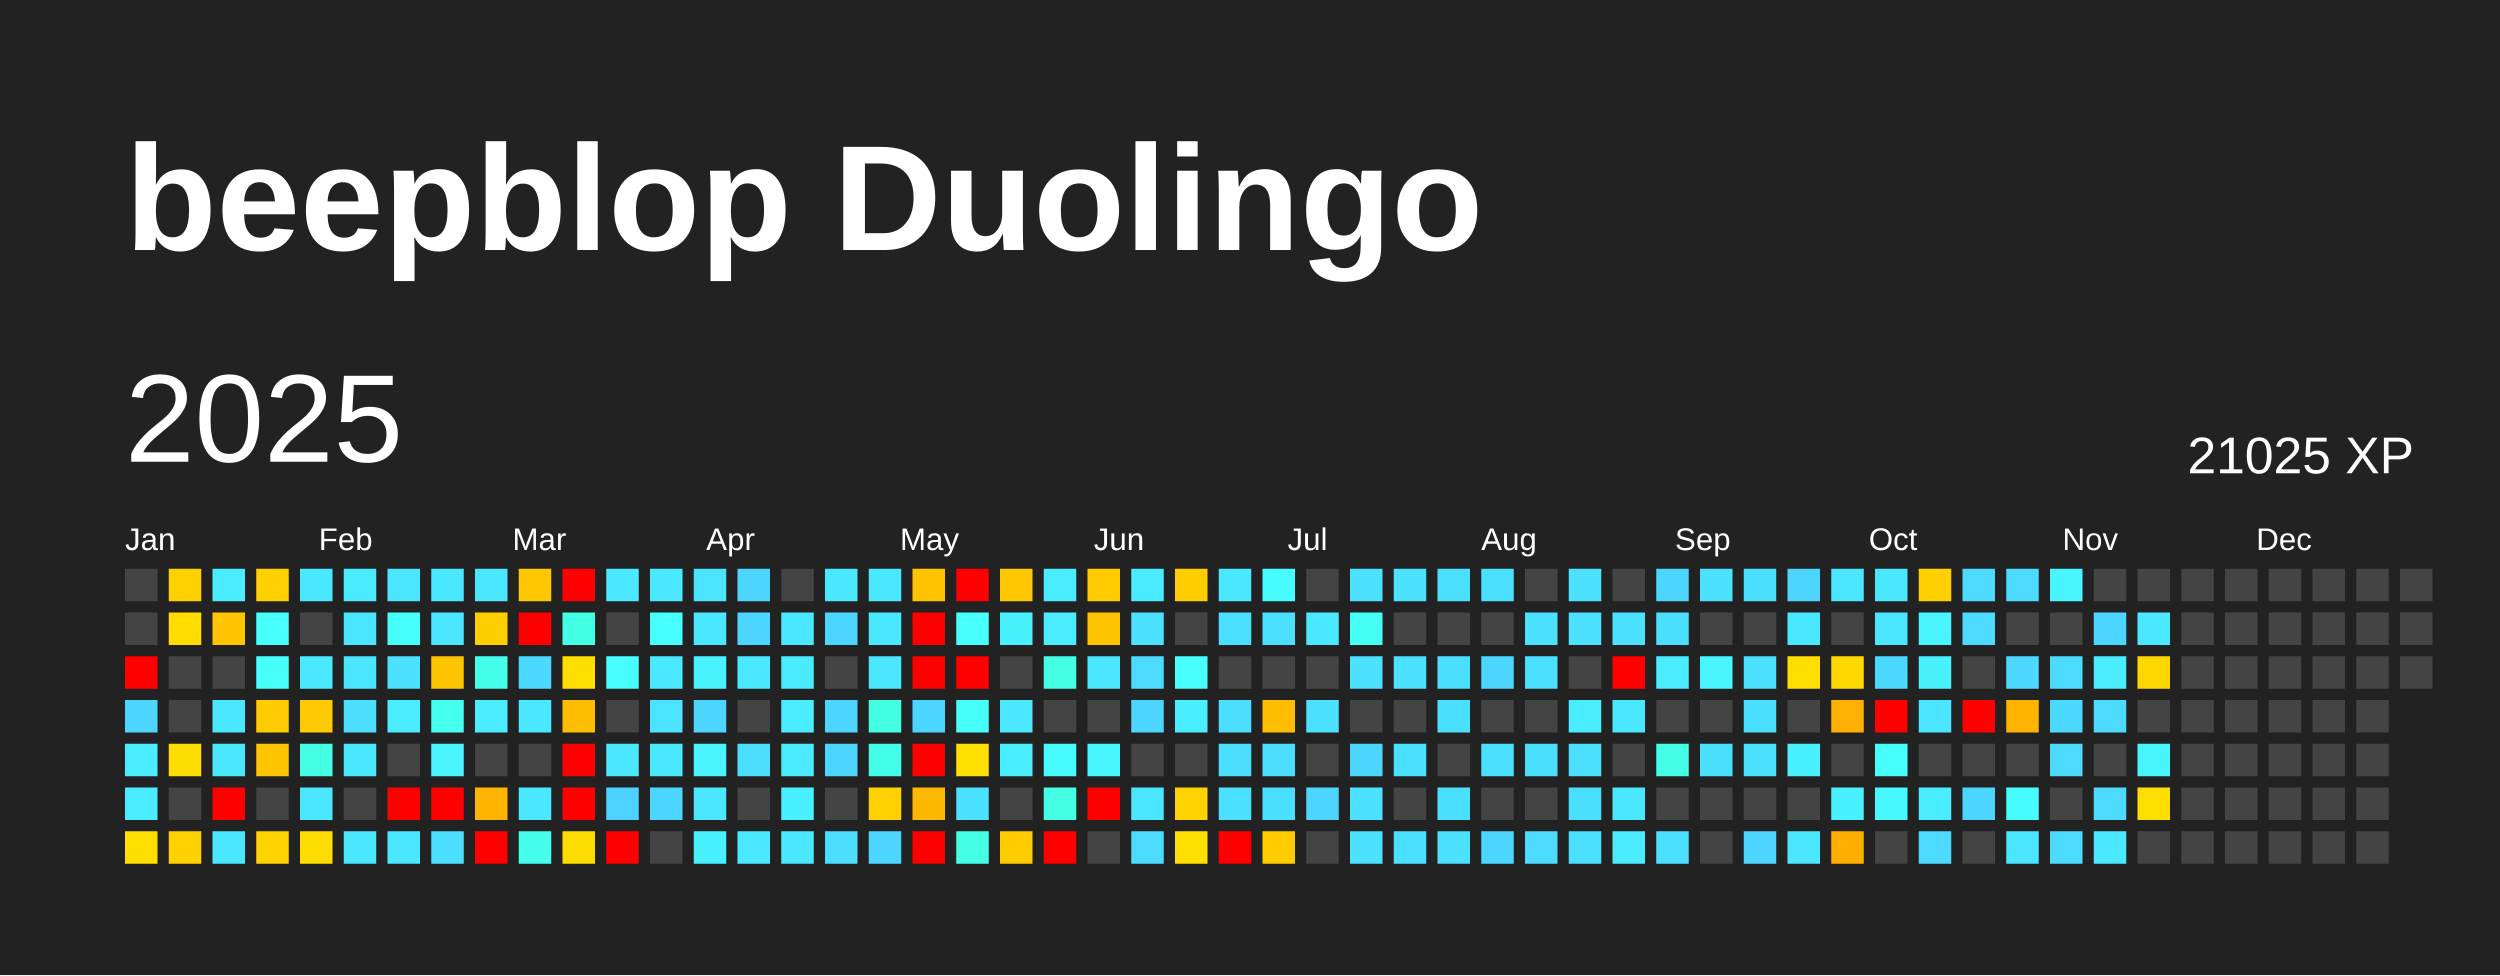
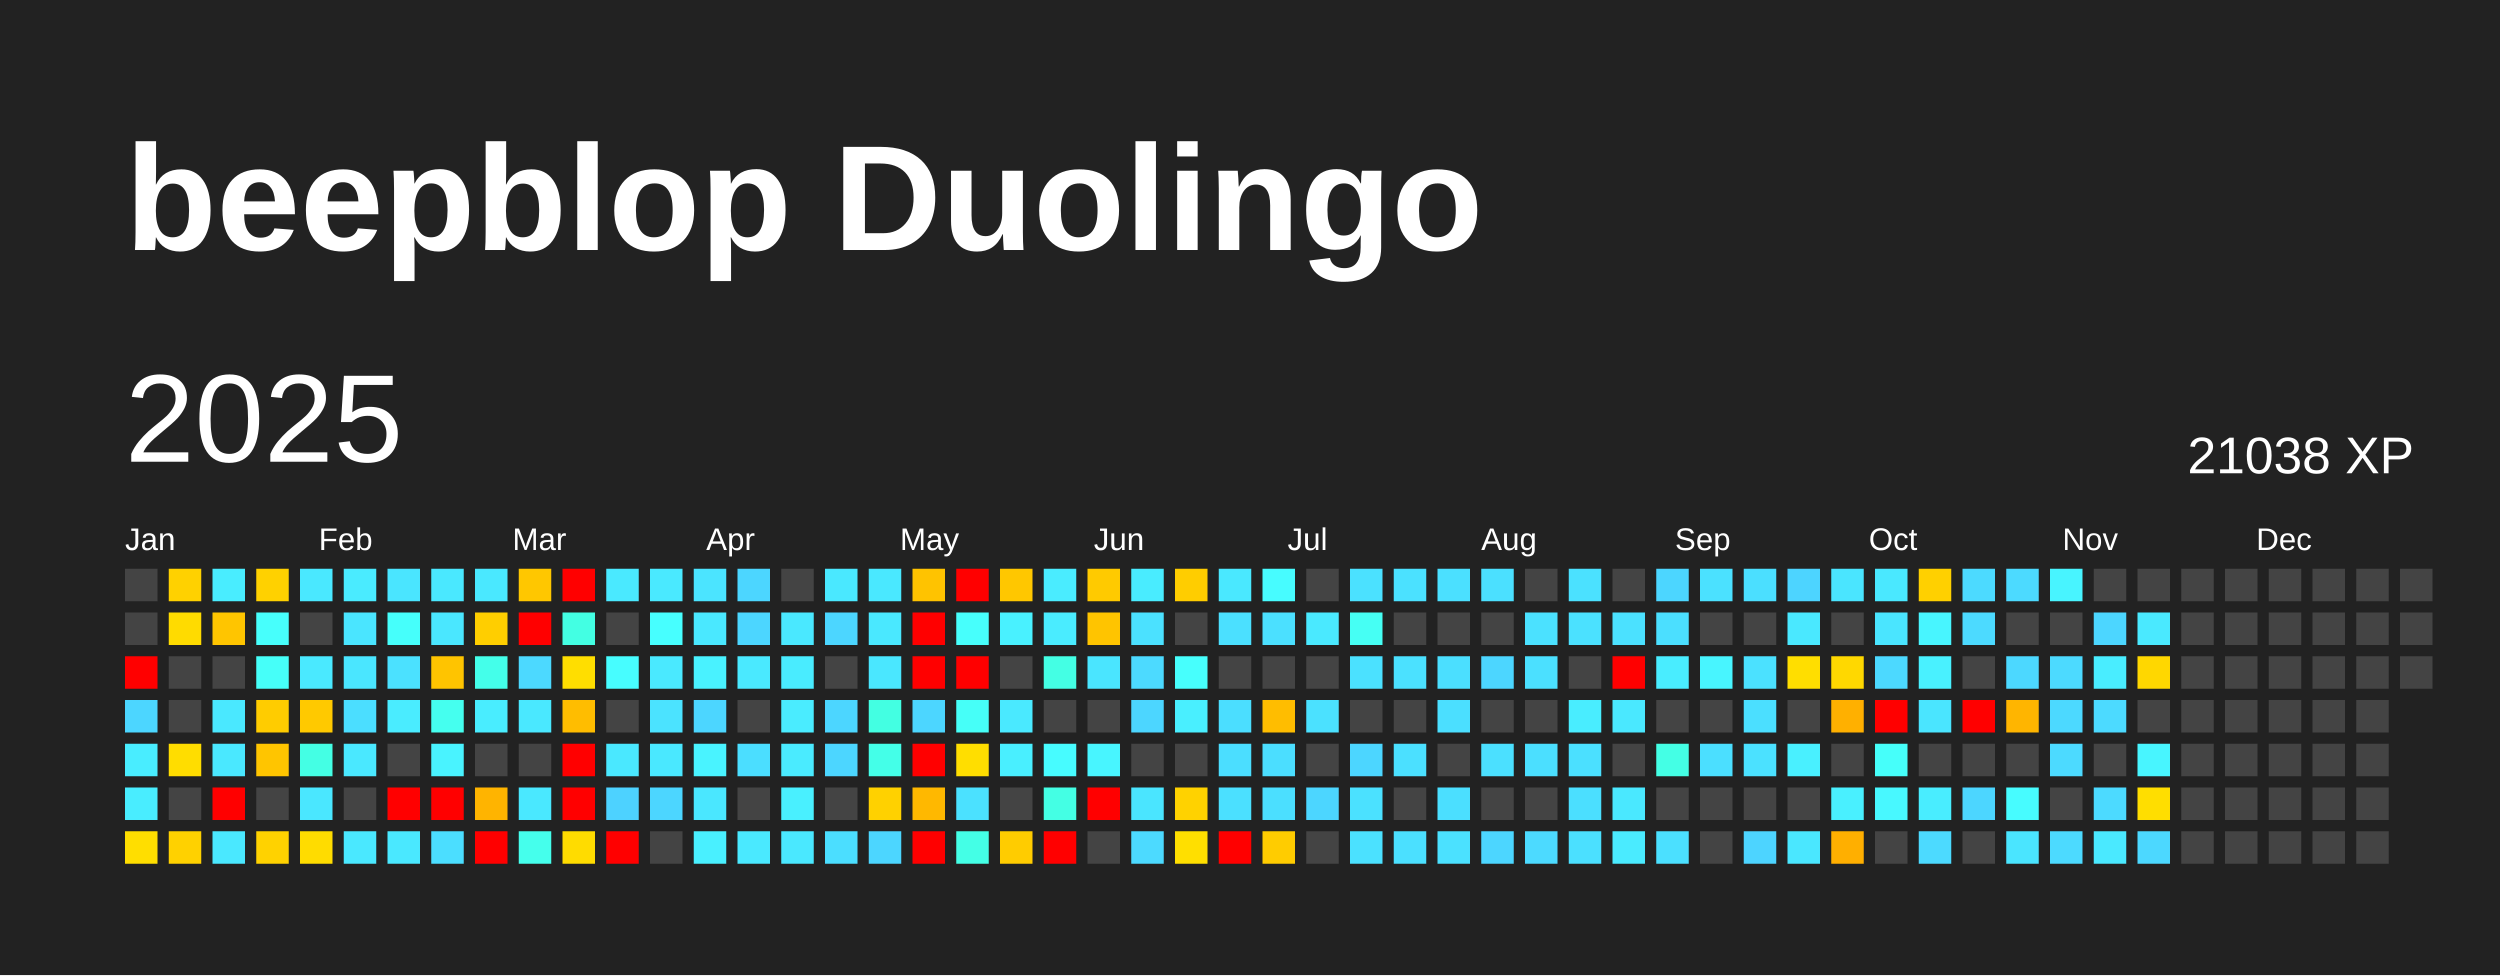
<svg xmlns="http://www.w3.org/2000/svg" baseProfile="full" height="78mm" version="1.1" viewBox="0,0,200,78" width="200mm">
  <defs />
  <rect fill="#222222" height="78" width="200" x="0" y="0" />
  <text fill="#FFFFFF" style="font-size:12px; font-family:Arial; font-weight:bold;" x="10" y="20">beepblop Duolingo</text>
  <text dominant-baseline="hanging" fill="#FFFFFF" style="font-size:10.0px; font-family:Arial;" x="10" y="30">2025</text>
-   <text dominant-baseline="hanging" fill="#FFFFFF" style="font-size:4.125px; font-family:Arial;" x="175" y="35">21025 XP</text>
+   <text dominant-baseline="hanging" fill="#FFFFFF" style="font-size:4.125px; font-family:Arial;" x="175" y="35">21038 XP</text>
  <text fill="#FFFFFF" style="font-size:2.5px; font-family:Arial" x="10.0" y="44">Jan</text>
  <text fill="#FFFFFF" style="font-size:2.5px; font-family:Arial" x="25.5" y="44">Feb</text>
  <text fill="#FFFFFF" style="font-size:2.5px; font-family:Arial" x="41.0" y="44">Mar</text>
  <text fill="#FFFFFF" style="font-size:2.5px; font-family:Arial" x="56.5" y="44">Apr</text>
  <text fill="#FFFFFF" style="font-size:2.5px; font-family:Arial" x="72.0" y="44">May</text>
  <text fill="#FFFFFF" style="font-size:2.5px; font-family:Arial" x="87.5" y="44">Jun</text>
  <text fill="#FFFFFF" style="font-size:2.5px; font-family:Arial" x="103.0" y="44">Jul</text>
  <text fill="#FFFFFF" style="font-size:2.5px; font-family:Arial" x="118.5" y="44">Aug</text>
  <text fill="#FFFFFF" style="font-size:2.5px; font-family:Arial" x="134.0" y="44">Sep</text>
  <text fill="#FFFFFF" style="font-size:2.5px; font-family:Arial" x="149.5" y="44">Oct</text>
  <text fill="#FFFFFF" style="font-size:2.5px; font-family:Arial" x="165.0" y="44">Nov</text>
  <text fill="#FFFFFF" style="font-size:2.5px; font-family:Arial" x="180.5" y="44">Dec</text>
  <rect fill="#444444" height="2.6" width="2.6" x="10.0" y="45.5" />
  <rect fill="#444444" height="2.6" width="2.6" x="10.0" y="49.0" />
  <rect fill="red" height="2.6" width="2.6" x="10.0" y="52.5" />
  <rect fill="#4cd6ff" height="2.6" width="2.6" x="10.0" y="56.0" />
  <rect fill="#49edff" height="2.6" width="2.6" x="10.0" y="59.5" />
  <rect fill="#49edff" height="2.6" width="2.6" x="10.0" y="63.0" />
  <rect fill="#ffde00" height="2.6" width="2.6" x="10.0" y="66.5" />
  <rect fill="#ffd100" height="2.6" width="2.6" x="13.5" y="45.5" />
  <rect fill="#ffdb00" height="2.6" width="2.6" x="13.5" y="49.0" />
  <rect fill="#444444" height="2.6" width="2.6" x="13.5" y="52.5" />
  <rect fill="#444444" height="2.6" width="2.6" x="13.5" y="56.0" />
  <rect fill="#ffdd00" height="2.6" width="2.6" x="13.5" y="59.5" />
  <rect fill="#444444" height="2.6" width="2.6" x="13.5" y="63.0" />
  <rect fill="#ffd100" height="2.6" width="2.6" x="13.5" y="66.5" />
  <rect fill="#49edff" height="2.6" width="2.6" x="17.0" y="45.5" />
  <rect fill="#ffc500" height="2.6" width="2.6" x="17.0" y="49.0" />
  <rect fill="#444444" height="2.6" width="2.6" x="17.0" y="52.5" />
  <rect fill="#4ae8ff" height="2.6" width="2.6" x="17.0" y="56.0" />
  <rect fill="#4ae8ff" height="2.6" width="2.6" x="17.0" y="59.5" />
  <rect fill="red" height="2.6" width="2.6" x="17.0" y="63.0" />
  <rect fill="#4ae8ff" height="2.6" width="2.6" x="17.0" y="66.5" />
  <rect fill="#ffd100" height="2.6" width="2.6" x="20.5" y="45.5" />
  <rect fill="#47fffc" height="2.6" width="2.6" x="20.5" y="49.0" />
  <rect fill="#46fff9" height="2.6" width="2.6" x="20.5" y="52.5" />
  <rect fill="#ffcc00" height="2.6" width="2.6" x="20.5" y="56.0" />
  <rect fill="#ffc500" height="2.6" width="2.6" x="20.5" y="59.5" />
  <rect fill="#444444" height="2.6" width="2.6" x="20.5" y="63.0" />
  <rect fill="#ffd200" height="2.6" width="2.6" x="20.5" y="66.5" />
  <rect fill="#4ae8ff" height="2.6" width="2.6" x="24.0" y="45.5" />
  <rect fill="#444444" height="2.6" width="2.6" x="24.0" y="49.0" />
  <rect fill="#4ae9ff" height="2.6" width="2.6" x="24.0" y="52.5" />
  <rect fill="#ffc900" height="2.6" width="2.6" x="24.0" y="56.0" />
  <rect fill="#44ffe4" height="2.6" width="2.6" x="24.0" y="59.5" />
  <rect fill="#4ae7ff" height="2.6" width="2.6" x="24.0" y="63.0" />
  <rect fill="#ffdc00" height="2.6" width="2.6" x="24.0" y="66.5" />
  <rect fill="#4aebff" height="2.6" width="2.6" x="27.5" y="45.5" />
  <rect fill="#4ae5ff" height="2.6" width="2.6" x="27.5" y="49.0" />
  <rect fill="#4ae6ff" height="2.6" width="2.6" x="27.5" y="52.5" />
  <rect fill="#4bdeff" height="2.6" width="2.6" x="27.5" y="56.0" />
  <rect fill="#4ae8ff" height="2.6" width="2.6" x="27.5" y="59.5" />
  <rect fill="#444444" height="2.6" width="2.6" x="27.5" y="63.0" />
  <rect fill="#4ae8ff" height="2.6" width="2.6" x="27.5" y="66.5" />
  <rect fill="#4ae5ff" height="2.6" width="2.6" x="31.0" y="45.5" />
  <rect fill="#46fffb" height="2.6" width="2.6" x="31.0" y="49.0" />
  <rect fill="#4be1ff" height="2.6" width="2.6" x="31.0" y="52.5" />
  <rect fill="#4aecff" height="2.6" width="2.6" x="31.0" y="56.0" />
  <rect fill="#444444" height="2.6" width="2.6" x="31.0" y="59.5" />
  <rect fill="red" height="2.6" width="2.6" x="31.0" y="63.0" />
  <rect fill="#4ae8ff" height="2.6" width="2.6" x="31.0" y="66.5" />
  <rect fill="#4ae8ff" height="2.6" width="2.6" x="34.5" y="45.5" />
  <rect fill="#4ae7ff" height="2.6" width="2.6" x="34.5" y="49.0" />
  <rect fill="#ffc400" height="2.6" width="2.6" x="34.5" y="52.5" />
  <rect fill="#45ffef" height="2.6" width="2.6" x="34.5" y="56.0" />
  <rect fill="#49f3ff" height="2.6" width="2.6" x="34.5" y="59.5" />
  <rect fill="red" height="2.6" width="2.6" x="34.5" y="63.0" />
  <rect fill="#4bdeff" height="2.6" width="2.6" x="34.5" y="66.5" />
  <rect fill="#4ae8ff" height="2.6" width="2.6" x="38.0" y="45.5" />
  <rect fill="#ffce00" height="2.6" width="2.6" x="38.0" y="49.0" />
  <rect fill="#44ffea" height="2.6" width="2.6" x="38.0" y="52.5" />
  <rect fill="#49edff" height="2.6" width="2.6" x="38.0" y="56.0" />
  <rect fill="#444444" height="2.6" width="2.6" x="38.0" y="59.5" />
  <rect fill="#ffb400" height="2.6" width="2.6" x="38.0" y="63.0" />
  <rect fill="red" height="2.6" width="2.6" x="38.0" y="66.5" />
  <rect fill="#ffc700" height="2.6" width="2.6" x="41.5" y="45.5" />
  <rect fill="red" height="2.6" width="2.6" x="41.5" y="49.0" />
  <rect fill="#4cd9ff" height="2.6" width="2.6" x="41.5" y="52.5" />
  <rect fill="#4ae8ff" height="2.6" width="2.6" x="41.5" y="56.0" />
  <rect fill="#444444" height="2.6" width="2.6" x="41.5" y="59.5" />
  <rect fill="#4ae8ff" height="2.6" width="2.6" x="41.5" y="63.0" />
  <rect fill="#45ffec" height="2.6" width="2.6" x="41.5" y="66.5" />
  <rect fill="red" height="2.6" width="2.6" x="45.0" y="45.5" />
  <rect fill="#43ffe3" height="2.6" width="2.6" x="45.0" y="49.0" />
  <rect fill="#ffde00" height="2.6" width="2.6" x="45.0" y="52.5" />
  <rect fill="#ffbd00" height="2.6" width="2.6" x="45.0" y="56.0" />
  <rect fill="red" height="2.6" width="2.6" x="45.0" y="59.5" />
  <rect fill="red" height="2.6" width="2.6" x="45.0" y="63.0" />
  <rect fill="#ffdc00" height="2.6" width="2.6" x="45.0" y="66.5" />
  <rect fill="#4ae9ff" height="2.6" width="2.6" x="48.5" y="45.5" />
  <rect fill="#444444" height="2.6" width="2.6" x="48.5" y="49.0" />
  <rect fill="#47fdff" height="2.6" width="2.6" x="48.5" y="52.5" />
  <rect fill="#444444" height="2.6" width="2.6" x="48.5" y="56.0" />
  <rect fill="#4ae8ff" height="2.6" width="2.6" x="48.5" y="59.5" />
  <rect fill="#4dd2ff" height="2.6" width="2.6" x="48.5" y="63.0" />
  <rect fill="red" height="2.6" width="2.6" x="48.5" y="66.5" />
  <rect fill="#4ae9ff" height="2.6" width="2.6" x="52.0" y="45.5" />
  <rect fill="#47ffff" height="2.6" width="2.6" x="52.0" y="49.0" />
  <rect fill="#4ae9ff" height="2.6" width="2.6" x="52.0" y="52.5" />
  <rect fill="#4be3ff" height="2.6" width="2.6" x="52.0" y="56.0" />
  <rect fill="#4ae8ff" height="2.6" width="2.6" x="52.0" y="59.5" />
  <rect fill="#4cd6ff" height="2.6" width="2.6" x="52.0" y="63.0" />
  <rect fill="#444444" height="2.6" width="2.6" x="52.0" y="66.5" />
  <rect fill="#4be4ff" height="2.6" width="2.6" x="55.5" y="45.5" />
  <rect fill="#4ae8ff" height="2.6" width="2.6" x="55.5" y="49.0" />
  <rect fill="#49f2ff" height="2.6" width="2.6" x="55.5" y="52.5" />
  <rect fill="#4cd6ff" height="2.6" width="2.6" x="55.5" y="56.0" />
  <rect fill="#49f3ff" height="2.6" width="2.6" x="55.5" y="59.5" />
  <rect fill="#4ae7ff" height="2.6" width="2.6" x="55.5" y="63.0" />
  <rect fill="#49f0ff" height="2.6" width="2.6" x="55.5" y="66.5" />
  <rect fill="#4cd6ff" height="2.6" width="2.6" x="59.0" y="45.5" />
  <rect fill="#4cd6ff" height="2.6" width="2.6" x="59.0" y="49.0" />
  <rect fill="#4ae9ff" height="2.6" width="2.6" x="59.0" y="52.5" />
  <rect fill="#444444" height="2.6" width="2.6" x="59.0" y="56.0" />
  <rect fill="#4bdeff" height="2.6" width="2.6" x="59.0" y="59.5" />
  <rect fill="#444444" height="2.6" width="2.6" x="59.0" y="63.0" />
  <rect fill="#4ae9ff" height="2.6" width="2.6" x="59.0" y="66.5" />
  <rect fill="#444444" height="2.6" width="2.6" x="62.5" y="45.5" />
  <rect fill="#4ae8ff" height="2.6" width="2.6" x="62.5" y="49.0" />
  <rect fill="#49ecff" height="2.6" width="2.6" x="62.5" y="52.5" />
  <rect fill="#4aecff" height="2.6" width="2.6" x="62.5" y="56.0" />
  <rect fill="#4aebff" height="2.6" width="2.6" x="62.5" y="59.5" />
  <rect fill="#49f0ff" height="2.6" width="2.6" x="62.5" y="63.0" />
  <rect fill="#4ae8ff" height="2.6" width="2.6" x="62.5" y="66.5" />
  <rect fill="#4ae8ff" height="2.6" width="2.6" x="66.0" y="45.5" />
  <rect fill="#4cd6ff" height="2.6" width="2.6" x="66.0" y="49.0" />
  <rect fill="#444444" height="2.6" width="2.6" x="66.0" y="52.5" />
  <rect fill="#4cd6ff" height="2.6" width="2.6" x="66.0" y="56.0" />
  <rect fill="#4cd6ff" height="2.6" width="2.6" x="66.0" y="59.5" />
  <rect fill="#444444" height="2.6" width="2.6" x="66.0" y="63.0" />
  <rect fill="#4bdeff" height="2.6" width="2.6" x="66.0" y="66.5" />
  <rect fill="#4ae8ff" height="2.6" width="2.6" x="69.5" y="45.5" />
  <rect fill="#4ae8ff" height="2.6" width="2.6" x="69.5" y="49.0" />
  <rect fill="#4ae7ff" height="2.6" width="2.6" x="69.5" y="52.5" />
  <rect fill="#43ffe2" height="2.6" width="2.6" x="69.5" y="56.0" />
  <rect fill="#44ffe8" height="2.6" width="2.6" x="69.5" y="59.5" />
  <rect fill="#ffd100" height="2.6" width="2.6" x="69.5" y="63.0" />
  <rect fill="#4cd6ff" height="2.6" width="2.6" x="69.5" y="66.5" />
  <rect fill="#ffc300" height="2.6" width="2.6" x="73.0" y="45.5" />
  <rect fill="red" height="2.6" width="2.6" x="73.0" y="49.0" />
  <rect fill="red" height="2.6" width="2.6" x="73.0" y="52.5" />
  <rect fill="#4cd6ff" height="2.6" width="2.6" x="73.0" y="56.0" />
  <rect fill="red" height="2.6" width="2.6" x="73.0" y="59.5" />
  <rect fill="#ffb800" height="2.6" width="2.6" x="73.0" y="63.0" />
  <rect fill="red" height="2.6" width="2.6" x="73.0" y="66.5" />
  <rect fill="red" height="2.6" width="2.6" x="76.5" y="45.5" />
  <rect fill="#47fffc" height="2.6" width="2.6" x="76.5" y="49.0" />
  <rect fill="red" height="2.6" width="2.6" x="76.5" y="52.5" />
  <rect fill="#46fff8" height="2.6" width="2.6" x="76.5" y="56.0" />
  <rect fill="#ffde00" height="2.6" width="2.6" x="76.5" y="59.5" />
  <rect fill="#4be1ff" height="2.6" width="2.6" x="76.5" y="63.0" />
  <rect fill="#44ffe6" height="2.6" width="2.6" x="76.5" y="66.5" />
  <rect fill="#ffc700" height="2.6" width="2.6" x="80.0" y="45.5" />
  <rect fill="#49f1ff" height="2.6" width="2.6" x="80.0" y="49.0" />
  <rect fill="#444444" height="2.6" width="2.6" x="80.0" y="52.5" />
  <rect fill="#4ae9ff" height="2.6" width="2.6" x="80.0" y="56.0" />
  <rect fill="#49efff" height="2.6" width="2.6" x="80.0" y="59.5" />
  <rect fill="#444444" height="2.6" width="2.6" x="80.0" y="63.0" />
  <rect fill="#ffcc00" height="2.6" width="2.6" x="80.0" y="66.5" />
  <rect fill="#4aecff" height="2.6" width="2.6" x="83.5" y="45.5" />
  <rect fill="#4aecff" height="2.6" width="2.6" x="83.5" y="49.0" />
  <rect fill="#44ffe4" height="2.6" width="2.6" x="83.5" y="52.5" />
  <rect fill="#444444" height="2.6" width="2.6" x="83.5" y="56.0" />
  <rect fill="#47fcff" height="2.6" width="2.6" x="83.5" y="59.5" />
  <rect fill="#44ffe4" height="2.6" width="2.6" x="83.5" y="63.0" />
  <rect fill="red" height="2.6" width="2.6" x="83.5" y="66.5" />
  <rect fill="#ffca00" height="2.6" width="2.6" x="87.0" y="45.5" />
  <rect fill="#ffc400" height="2.6" width="2.6" x="87.0" y="49.0" />
  <rect fill="#4ae5ff" height="2.6" width="2.6" x="87.0" y="52.5" />
  <rect fill="#444444" height="2.6" width="2.6" x="87.0" y="56.0" />
  <rect fill="#48f5ff" height="2.6" width="2.6" x="87.0" y="59.5" />
  <rect fill="red" height="2.6" width="2.6" x="87.0" y="63.0" />
  <rect fill="#444444" height="2.6" width="2.6" x="87.0" y="66.5" />
  <rect fill="#49ecff" height="2.6" width="2.6" x="90.5" y="45.5" />
  <rect fill="#4be1ff" height="2.6" width="2.6" x="90.5" y="49.0" />
  <rect fill="#4cdaff" height="2.6" width="2.6" x="90.5" y="52.5" />
  <rect fill="#4cd6ff" height="2.6" width="2.6" x="90.5" y="56.0" />
  <rect fill="#444444" height="2.6" width="2.6" x="90.5" y="59.5" />
  <rect fill="#4ae5ff" height="2.6" width="2.6" x="90.5" y="63.0" />
  <rect fill="#4cdaff" height="2.6" width="2.6" x="90.5" y="66.5" />
  <rect fill="#ffcd00" height="2.6" width="2.6" x="94.0" y="45.5" />
  <rect fill="#444444" height="2.6" width="2.6" x="94.0" y="49.0" />
  <rect fill="#47fffd" height="2.6" width="2.6" x="94.0" y="52.5" />
  <rect fill="#49efff" height="2.6" width="2.6" x="94.0" y="56.0" />
  <rect fill="#444444" height="2.6" width="2.6" x="94.0" y="59.5" />
  <rect fill="#ffd200" height="2.6" width="2.6" x="94.0" y="63.0" />
  <rect fill="#ffdf00" height="2.6" width="2.6" x="94.0" y="66.5" />
  <rect fill="#4ae8ff" height="2.6" width="2.6" x="97.5" y="45.5" />
  <rect fill="#4be0ff" height="2.6" width="2.6" x="97.5" y="49.0" />
  <rect fill="#444444" height="2.6" width="2.6" x="97.5" y="52.5" />
  <rect fill="#4bdeff" height="2.6" width="2.6" x="97.5" y="56.0" />
  <rect fill="#4bdeff" height="2.6" width="2.6" x="97.5" y="59.5" />
  <rect fill="#4be0ff" height="2.6" width="2.6" x="97.5" y="63.0" />
  <rect fill="red" height="2.6" width="2.6" x="97.5" y="66.5" />
  <rect fill="#47fcff" height="2.6" width="2.6" x="101.0" y="45.5" />
  <rect fill="#4be0ff" height="2.6" width="2.6" x="101.0" y="49.0" />
  <rect fill="#444444" height="2.6" width="2.6" x="101.0" y="52.5" />
  <rect fill="#ffbd00" height="2.6" width="2.6" x="101.0" y="56.0" />
  <rect fill="#4bdeff" height="2.6" width="2.6" x="101.0" y="59.5" />
  <rect fill="#4bdfff" height="2.6" width="2.6" x="101.0" y="63.0" />
  <rect fill="#ffcc00" height="2.6" width="2.6" x="101.0" y="66.5" />
  <rect fill="#444444" height="2.6" width="2.6" x="104.5" y="45.5" />
  <rect fill="#4ae9ff" height="2.6" width="2.6" x="104.5" y="49.0" />
  <rect fill="#444444" height="2.6" width="2.6" x="104.5" y="52.5" />
  <rect fill="#4be1ff" height="2.6" width="2.6" x="104.5" y="56.0" />
  <rect fill="#444444" height="2.6" width="2.6" x="104.5" y="59.5" />
  <rect fill="#4cd6ff" height="2.6" width="2.6" x="104.5" y="63.0" />
  <rect fill="#444444" height="2.6" width="2.6" x="104.5" y="66.5" />
  <rect fill="#4be1ff" height="2.6" width="2.6" x="108.0" y="45.5" />
  <rect fill="#46fff4" height="2.6" width="2.6" x="108.0" y="49.0" />
  <rect fill="#4be1ff" height="2.6" width="2.6" x="108.0" y="52.5" />
  <rect fill="#444444" height="2.6" width="2.6" x="108.0" y="56.0" />
  <rect fill="#4cd6ff" height="2.6" width="2.6" x="108.0" y="59.5" />
  <rect fill="#4be1ff" height="2.6" width="2.6" x="108.0" y="63.0" />
  <rect fill="#4be1ff" height="2.6" width="2.6" x="108.0" y="66.5" />
  <rect fill="#4be1ff" height="2.6" width="2.6" x="111.5" y="45.5" />
  <rect fill="#444444" height="2.6" width="2.6" x="111.5" y="49.0" />
  <rect fill="#4be1ff" height="2.6" width="2.6" x="111.5" y="52.5" />
  <rect fill="#444444" height="2.6" width="2.6" x="111.5" y="56.0" />
  <rect fill="#4be0ff" height="2.6" width="2.6" x="111.5" y="59.5" />
  <rect fill="#444444" height="2.6" width="2.6" x="111.5" y="63.0" />
  <rect fill="#4be0ff" height="2.6" width="2.6" x="111.5" y="66.5" />
  <rect fill="#4be0ff" height="2.6" width="2.6" x="115.0" y="45.5" />
  <rect fill="#444444" height="2.6" width="2.6" x="115.0" y="49.0" />
  <rect fill="#4bdfff" height="2.6" width="2.6" x="115.0" y="52.5" />
  <rect fill="#4bdfff" height="2.6" width="2.6" x="115.0" y="56.0" />
  <rect fill="#444444" height="2.6" width="2.6" x="115.0" y="59.5" />
  <rect fill="#4bdfff" height="2.6" width="2.6" x="115.0" y="63.0" />
  <rect fill="#4be1ff" height="2.6" width="2.6" x="115.0" y="66.5" />
  <rect fill="#4be0ff" height="2.6" width="2.6" x="118.5" y="45.5" />
  <rect fill="#444444" height="2.6" width="2.6" x="118.5" y="49.0" />
  <rect fill="#4cd6ff" height="2.6" width="2.6" x="118.5" y="52.5" />
  <rect fill="#444444" height="2.6" width="2.6" x="118.5" y="56.0" />
  <rect fill="#4be0ff" height="2.6" width="2.6" x="118.5" y="59.5" />
  <rect fill="#444444" height="2.6" width="2.6" x="118.5" y="63.0" />
  <rect fill="#4cd6ff" height="2.6" width="2.6" x="118.5" y="66.5" />
  <rect fill="#444444" height="2.6" width="2.6" x="122.0" y="45.5" />
  <rect fill="#4be1ff" height="2.6" width="2.6" x="122.0" y="49.0" />
  <rect fill="#4be0ff" height="2.6" width="2.6" x="122.0" y="52.5" />
  <rect fill="#444444" height="2.6" width="2.6" x="122.0" y="56.0" />
  <rect fill="#4bdfff" height="2.6" width="2.6" x="122.0" y="59.5" />
  <rect fill="#444444" height="2.6" width="2.6" x="122.0" y="63.0" />
  <rect fill="#4cdaff" height="2.6" width="2.6" x="122.0" y="66.5" />
  <rect fill="#4be1ff" height="2.6" width="2.6" x="125.5" y="45.5" />
  <rect fill="#4be1ff" height="2.6" width="2.6" x="125.5" y="49.0" />
  <rect fill="#444444" height="2.6" width="2.6" x="125.5" y="52.5" />
  <rect fill="#49edff" height="2.6" width="2.6" x="125.5" y="56.0" />
  <rect fill="#4be0ff" height="2.6" width="2.6" x="125.5" y="59.5" />
  <rect fill="#4bdfff" height="2.6" width="2.6" x="125.5" y="63.0" />
  <rect fill="#4be0ff" height="2.6" width="2.6" x="125.5" y="66.5" />
  <rect fill="#444444" height="2.6" width="2.6" x="129.0" y="45.5" />
  <rect fill="#4be1ff" height="2.6" width="2.6" x="129.0" y="49.0" />
  <rect fill="red" height="2.6" width="2.6" x="129.0" y="52.5" />
  <rect fill="#4ae8ff" height="2.6" width="2.6" x="129.0" y="56.0" />
  <rect fill="#444444" height="2.6" width="2.6" x="129.0" y="59.5" />
  <rect fill="#4ae8ff" height="2.6" width="2.6" x="129.0" y="63.0" />
  <rect fill="#4aebff" height="2.6" width="2.6" x="129.0" y="66.5" />
  <rect fill="#4cd6ff" height="2.6" width="2.6" x="132.5" y="45.5" />
  <rect fill="#4bdfff" height="2.6" width="2.6" x="132.5" y="49.0" />
  <rect fill="#49edff" height="2.6" width="2.6" x="132.5" y="52.5" />
  <rect fill="#444444" height="2.6" width="2.6" x="132.5" y="56.0" />
  <rect fill="#44ffe5" height="2.6" width="2.6" x="132.5" y="59.5" />
  <rect fill="#444444" height="2.6" width="2.6" x="132.5" y="63.0" />
  <rect fill="#4be0ff" height="2.6" width="2.6" x="132.5" y="66.5" />
  <rect fill="#4be1ff" height="2.6" width="2.6" x="136.0" y="45.5" />
  <rect fill="#444444" height="2.6" width="2.6" x="136.0" y="49.0" />
  <rect fill="#48f5ff" height="2.6" width="2.6" x="136.0" y="52.5" />
  <rect fill="#444444" height="2.6" width="2.6" x="136.0" y="56.0" />
  <rect fill="#4bdfff" height="2.6" width="2.6" x="136.0" y="59.5" />
  <rect fill="#444444" height="2.6" width="2.6" x="136.0" y="63.0" />
  <rect fill="#444444" height="2.6" width="2.6" x="136.0" y="66.5" />
  <rect fill="#4bdfff" height="2.6" width="2.6" x="139.5" y="45.5" />
  <rect fill="#444444" height="2.6" width="2.6" x="139.5" y="49.0" />
  <rect fill="#4be1ff" height="2.6" width="2.6" x="139.5" y="52.5" />
  <rect fill="#4bdfff" height="2.6" width="2.6" x="139.5" y="56.0" />
  <rect fill="#4be1ff" height="2.6" width="2.6" x="139.5" y="59.5" />
  <rect fill="#444444" height="2.6" width="2.6" x="139.5" y="63.0" />
  <rect fill="#4dd4ff" height="2.6" width="2.6" x="139.5" y="66.5" />
  <rect fill="#4dd4ff" height="2.6" width="2.6" x="143.0" y="45.5" />
  <rect fill="#4ae8ff" height="2.6" width="2.6" x="143.0" y="49.0" />
  <rect fill="#ffde00" height="2.6" width="2.6" x="143.0" y="52.5" />
  <rect fill="#444444" height="2.6" width="2.6" x="143.0" y="56.0" />
  <rect fill="#49f0ff" height="2.6" width="2.6" x="143.0" y="59.5" />
  <rect fill="#444444" height="2.6" width="2.6" x="143.0" y="63.0" />
  <rect fill="#4ae7ff" height="2.6" width="2.6" x="143.0" y="66.5" />
  <rect fill="#4ae5ff" height="2.6" width="2.6" x="146.5" y="45.5" />
  <rect fill="#444444" height="2.6" width="2.6" x="146.5" y="49.0" />
  <rect fill="#ffd800" height="2.6" width="2.6" x="146.5" y="52.5" />
  <rect fill="#ffb000" height="2.6" width="2.6" x="146.5" y="56.0" />
  <rect fill="#444444" height="2.6" width="2.6" x="146.5" y="59.5" />
  <rect fill="#49f0ff" height="2.6" width="2.6" x="146.5" y="63.0" />
  <rect fill="#ffaf00" height="2.6" width="2.6" x="146.5" y="66.5" />
  <rect fill="#4ae8ff" height="2.6" width="2.6" x="150.0" y="45.5" />
  <rect fill="#4ae5ff" height="2.6" width="2.6" x="150.0" y="49.0" />
  <rect fill="#4cd9ff" height="2.6" width="2.6" x="150.0" y="52.5" />
  <rect fill="red" height="2.6" width="2.6" x="150.0" y="56.0" />
  <rect fill="#46fffa" height="2.6" width="2.6" x="150.0" y="59.5" />
  <rect fill="#48f8ff" height="2.6" width="2.6" x="150.0" y="63.0" />
  <rect fill="#444444" height="2.6" width="2.6" x="150.0" y="66.5" />
  <rect fill="#ffd000" height="2.6" width="2.6" x="153.5" y="45.5" />
  <rect fill="#48f5ff" height="2.6" width="2.6" x="153.5" y="49.0" />
  <rect fill="#49f1ff" height="2.6" width="2.6" x="153.5" y="52.5" />
  <rect fill="#4ae5ff" height="2.6" width="2.6" x="153.5" y="56.0" />
  <rect fill="#444444" height="2.6" width="2.6" x="153.5" y="59.5" />
  <rect fill="#49edff" height="2.6" width="2.6" x="153.5" y="63.0" />
  <rect fill="#4cdaff" height="2.6" width="2.6" x="153.5" y="66.5" />
  <rect fill="#4cdaff" height="2.6" width="2.6" x="157.0" y="45.5" />
  <rect fill="#4cdaff" height="2.6" width="2.6" x="157.0" y="49.0" />
  <rect fill="#444444" height="2.6" width="2.6" x="157.0" y="52.5" />
  <rect fill="red" height="2.6" width="2.6" x="157.0" y="56.0" />
  <rect fill="#444444" height="2.6" width="2.6" x="157.0" y="59.5" />
  <rect fill="#4cd6ff" height="2.6" width="2.6" x="157.0" y="63.0" />
  <rect fill="#444444" height="2.6" width="2.6" x="157.0" y="66.5" />
  <rect fill="#4cdaff" height="2.6" width="2.6" x="160.5" y="45.5" />
  <rect fill="#444444" height="2.6" width="2.6" x="160.5" y="49.0" />
  <rect fill="#4cd8ff" height="2.6" width="2.6" x="160.5" y="52.5" />
  <rect fill="#ffb500" height="2.6" width="2.6" x="160.5" y="56.0" />
  <rect fill="#444444" height="2.6" width="2.6" x="160.5" y="59.5" />
  <rect fill="#47fcff" height="2.6" width="2.6" x="160.5" y="63.0" />
  <rect fill="#4ae5ff" height="2.6" width="2.6" x="160.5" y="66.5" />
  <rect fill="#48f4ff" height="2.6" width="2.6" x="164.0" y="45.5" />
  <rect fill="#444444" height="2.6" width="2.6" x="164.0" y="49.0" />
  <rect fill="#4cdaff" height="2.6" width="2.6" x="164.0" y="52.5" />
  <rect fill="#4cd9ff" height="2.6" width="2.6" x="164.0" y="56.0" />
  <rect fill="#4cdaff" height="2.6" width="2.6" x="164.0" y="59.5" />
  <rect fill="#444444" height="2.6" width="2.6" x="164.0" y="63.0" />
  <rect fill="#4cdaff" height="2.6" width="2.6" x="164.0" y="66.5" />
  <rect fill="#444444" height="2.6" width="2.6" x="167.5" y="45.5" />
  <rect fill="#4cd6ff" height="2.6" width="2.6" x="167.5" y="49.0" />
  <rect fill="#49edff" height="2.6" width="2.6" x="167.5" y="52.5" />
  <rect fill="#4cdaff" height="2.6" width="2.6" x="167.5" y="56.0" />
  <rect fill="#444444" height="2.6" width="2.6" x="167.5" y="59.5" />
  <rect fill="#4cdaff" height="2.6" width="2.6" x="167.5" y="63.0" />
  <rect fill="#4ae9ff" height="2.6" width="2.6" x="167.5" y="66.5" />
  <rect fill="#444444" height="2.6" width="2.6" x="171.0" y="45.5" />
  <rect fill="#4ae9ff" height="2.6" width="2.6" x="171.0" y="49.0" />
  <rect fill="#ffd700" height="2.6" width="2.6" x="171.0" y="52.5" />
  <rect fill="#444444" height="2.6" width="2.6" x="171.0" y="56.0" />
  <rect fill="#48f5ff" height="2.6" width="2.6" x="171.0" y="59.5" />
  <rect fill="#ffde00" height="2.6" width="2.6" x="171.0" y="63.0" />
-   <rect fill="#444444" height="2.6" width="2.6" x="171.0" y="66.5" />
+   <rect fill="#4cd8ff" height="2.6" width="2.6" x="171.0" y="66.5" />
  <rect fill="#444444" height="2.6" width="2.6" x="174.5" y="45.5" />
  <rect fill="#444444" height="2.6" width="2.6" x="174.5" y="49.0" />
  <rect fill="#444444" height="2.6" width="2.6" x="174.5" y="52.5" />
  <rect fill="#444444" height="2.6" width="2.6" x="174.5" y="56.0" />
  <rect fill="#444444" height="2.6" width="2.6" x="174.5" y="59.5" />
  <rect fill="#444444" height="2.6" width="2.6" x="174.5" y="63.0" />
  <rect fill="#444444" height="2.6" width="2.6" x="174.5" y="66.5" />
  <rect fill="#444444" height="2.6" width="2.6" x="178.0" y="45.5" />
  <rect fill="#444444" height="2.6" width="2.6" x="178.0" y="49.0" />
  <rect fill="#444444" height="2.6" width="2.6" x="178.0" y="52.5" />
  <rect fill="#444444" height="2.6" width="2.6" x="178.0" y="56.0" />
  <rect fill="#444444" height="2.6" width="2.6" x="178.0" y="59.5" />
  <rect fill="#444444" height="2.6" width="2.6" x="178.0" y="63.0" />
  <rect fill="#444444" height="2.6" width="2.6" x="178.0" y="66.5" />
  <rect fill="#444444" height="2.6" width="2.6" x="181.5" y="45.5" />
  <rect fill="#444444" height="2.6" width="2.6" x="181.5" y="49.0" />
  <rect fill="#444444" height="2.6" width="2.6" x="181.5" y="52.5" />
  <rect fill="#444444" height="2.6" width="2.6" x="181.5" y="56.0" />
  <rect fill="#444444" height="2.6" width="2.6" x="181.5" y="59.5" />
  <rect fill="#444444" height="2.6" width="2.6" x="181.5" y="63.0" />
  <rect fill="#444444" height="2.6" width="2.6" x="181.5" y="66.5" />
  <rect fill="#444444" height="2.6" width="2.6" x="185.0" y="45.5" />
  <rect fill="#444444" height="2.6" width="2.6" x="185.0" y="49.0" />
  <rect fill="#444444" height="2.6" width="2.6" x="185.0" y="52.5" />
  <rect fill="#444444" height="2.6" width="2.6" x="185.0" y="56.0" />
  <rect fill="#444444" height="2.6" width="2.6" x="185.0" y="59.5" />
  <rect fill="#444444" height="2.6" width="2.6" x="185.0" y="63.0" />
  <rect fill="#444444" height="2.6" width="2.6" x="185.0" y="66.5" />
  <rect fill="#444444" height="2.6" width="2.6" x="188.5" y="45.5" />
  <rect fill="#444444" height="2.6" width="2.6" x="188.5" y="49.0" />
  <rect fill="#444444" height="2.6" width="2.6" x="188.5" y="52.5" />
  <rect fill="#444444" height="2.6" width="2.6" x="188.5" y="56.0" />
  <rect fill="#444444" height="2.6" width="2.6" x="188.5" y="59.5" />
  <rect fill="#444444" height="2.6" width="2.6" x="188.5" y="63.0" />
  <rect fill="#444444" height="2.6" width="2.6" x="188.5" y="66.5" />
  <rect fill="#444444" height="2.6" width="2.6" x="192.0" y="45.5" />
  <rect fill="#444444" height="2.6" width="2.6" x="192.0" y="49.0" />
  <rect fill="#444444" height="2.6" width="2.6" x="192.0" y="52.5" />
</svg>
